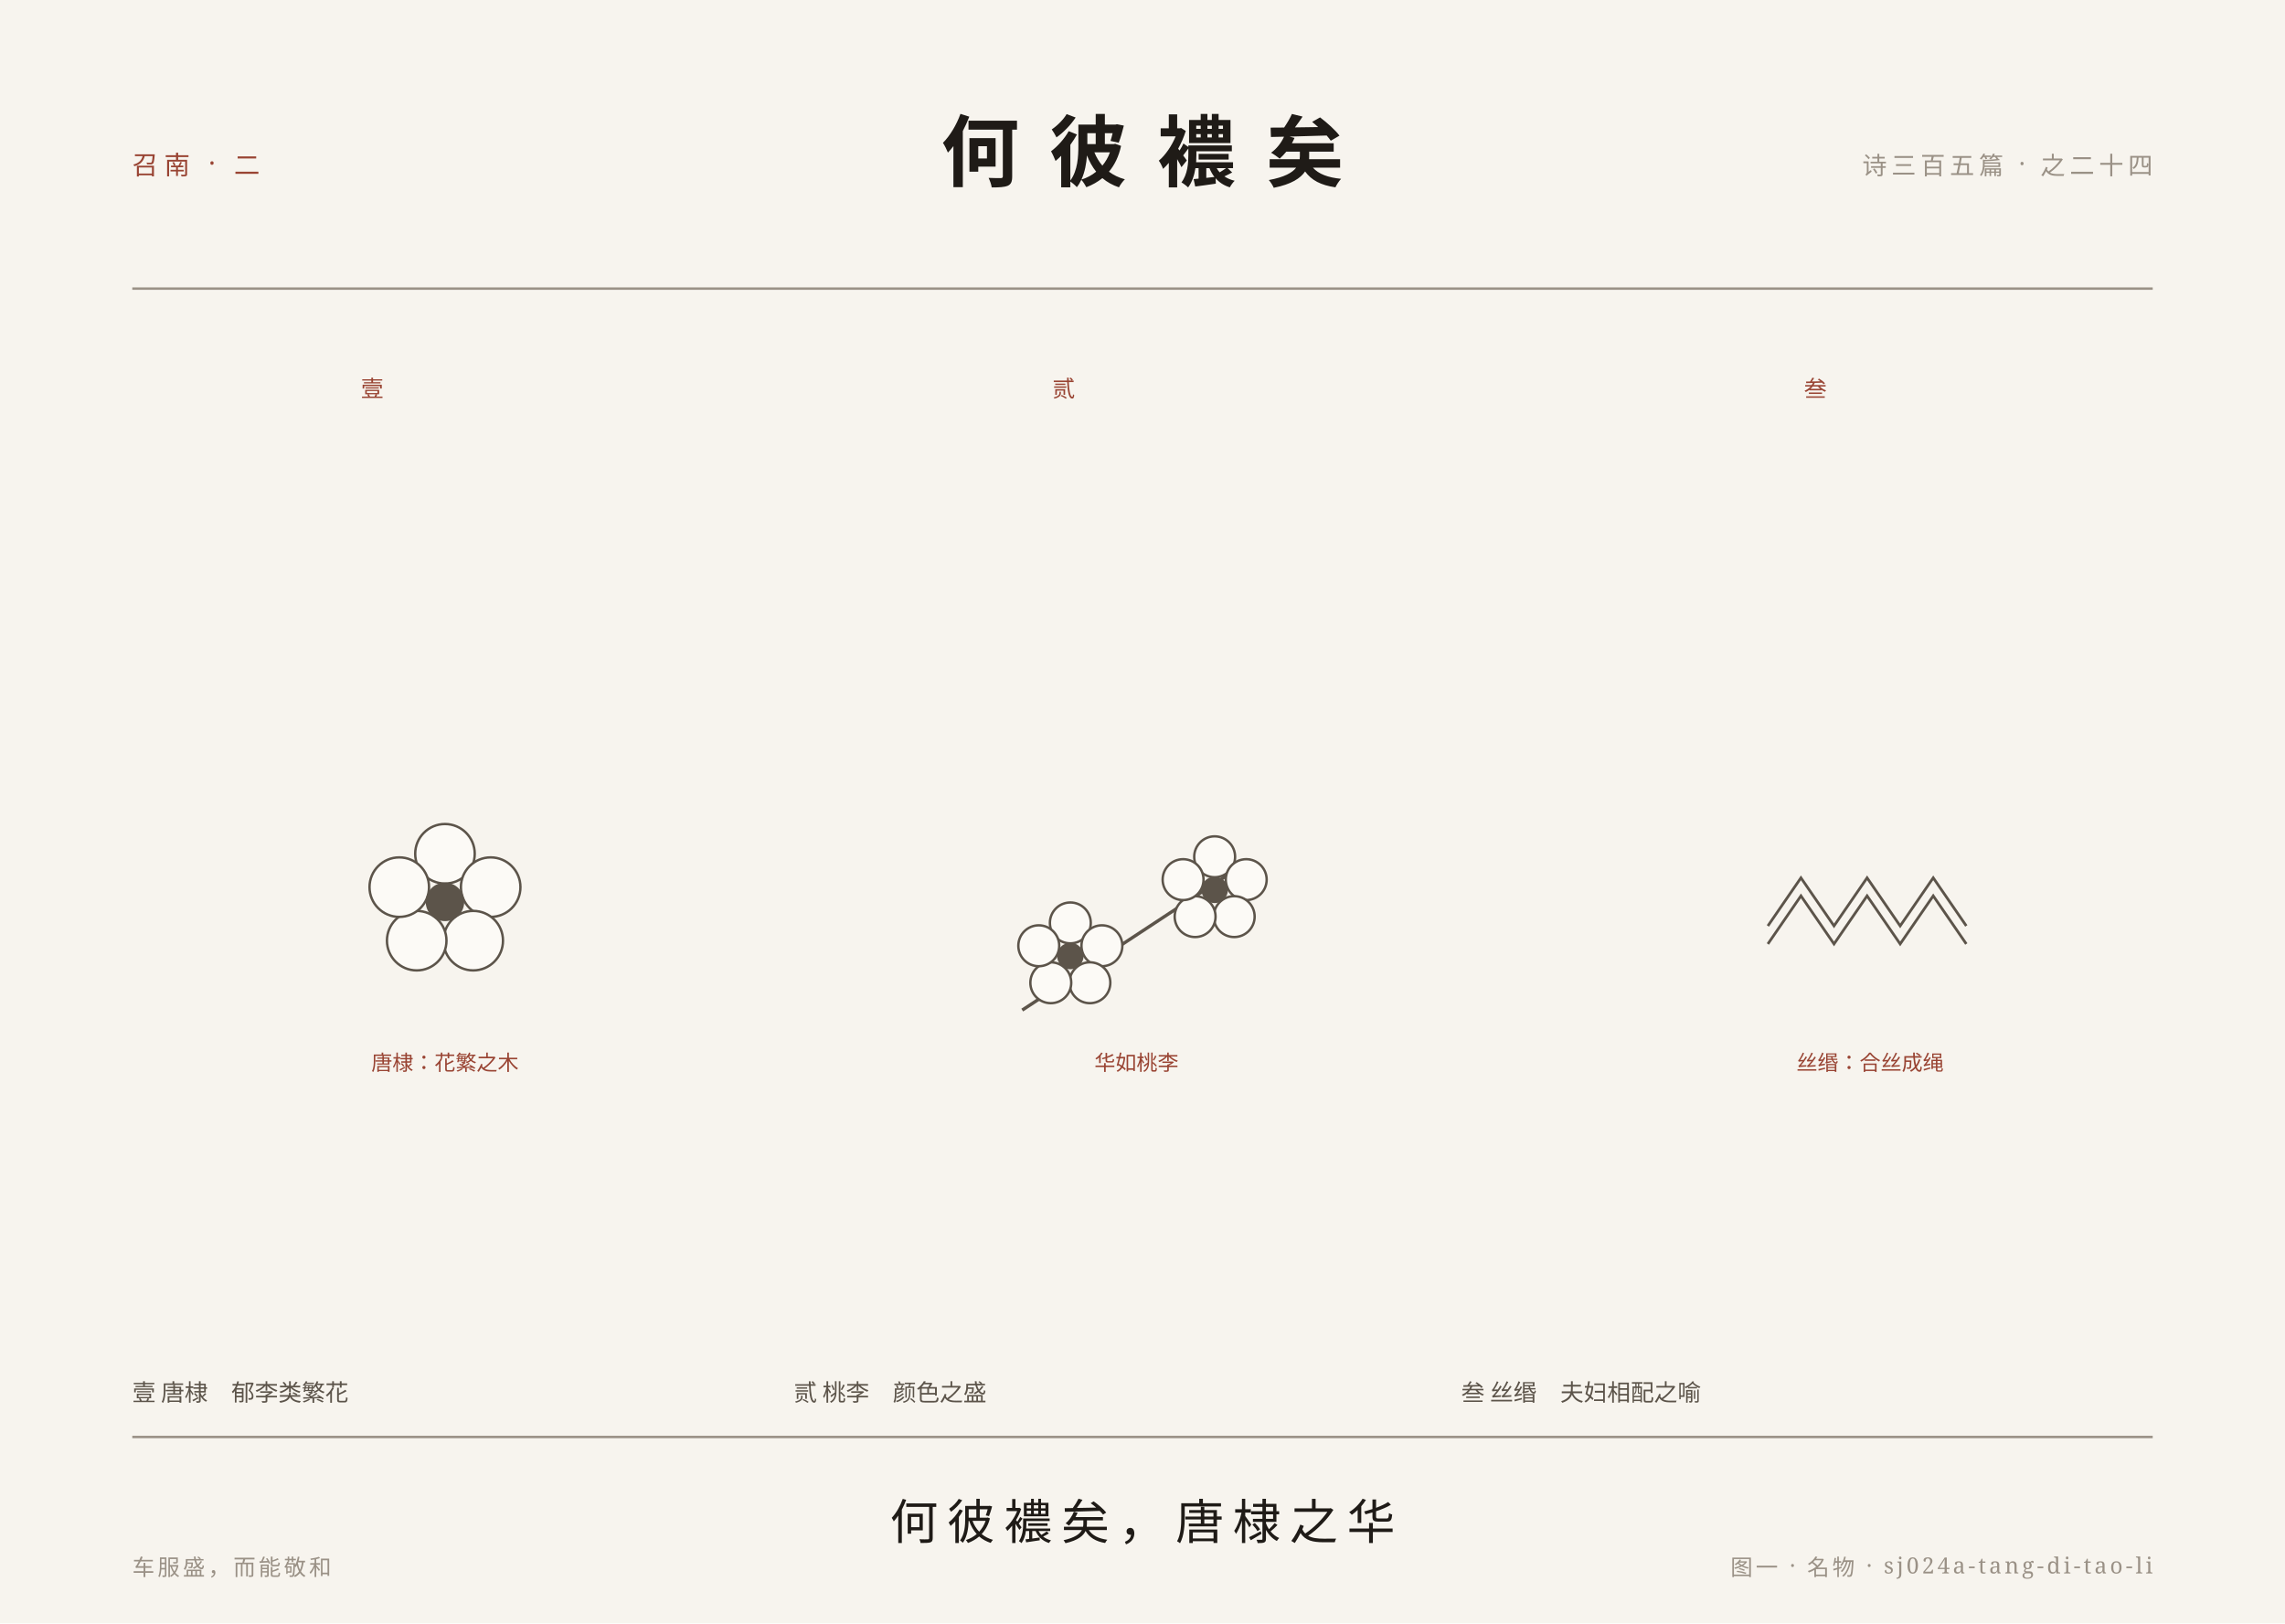
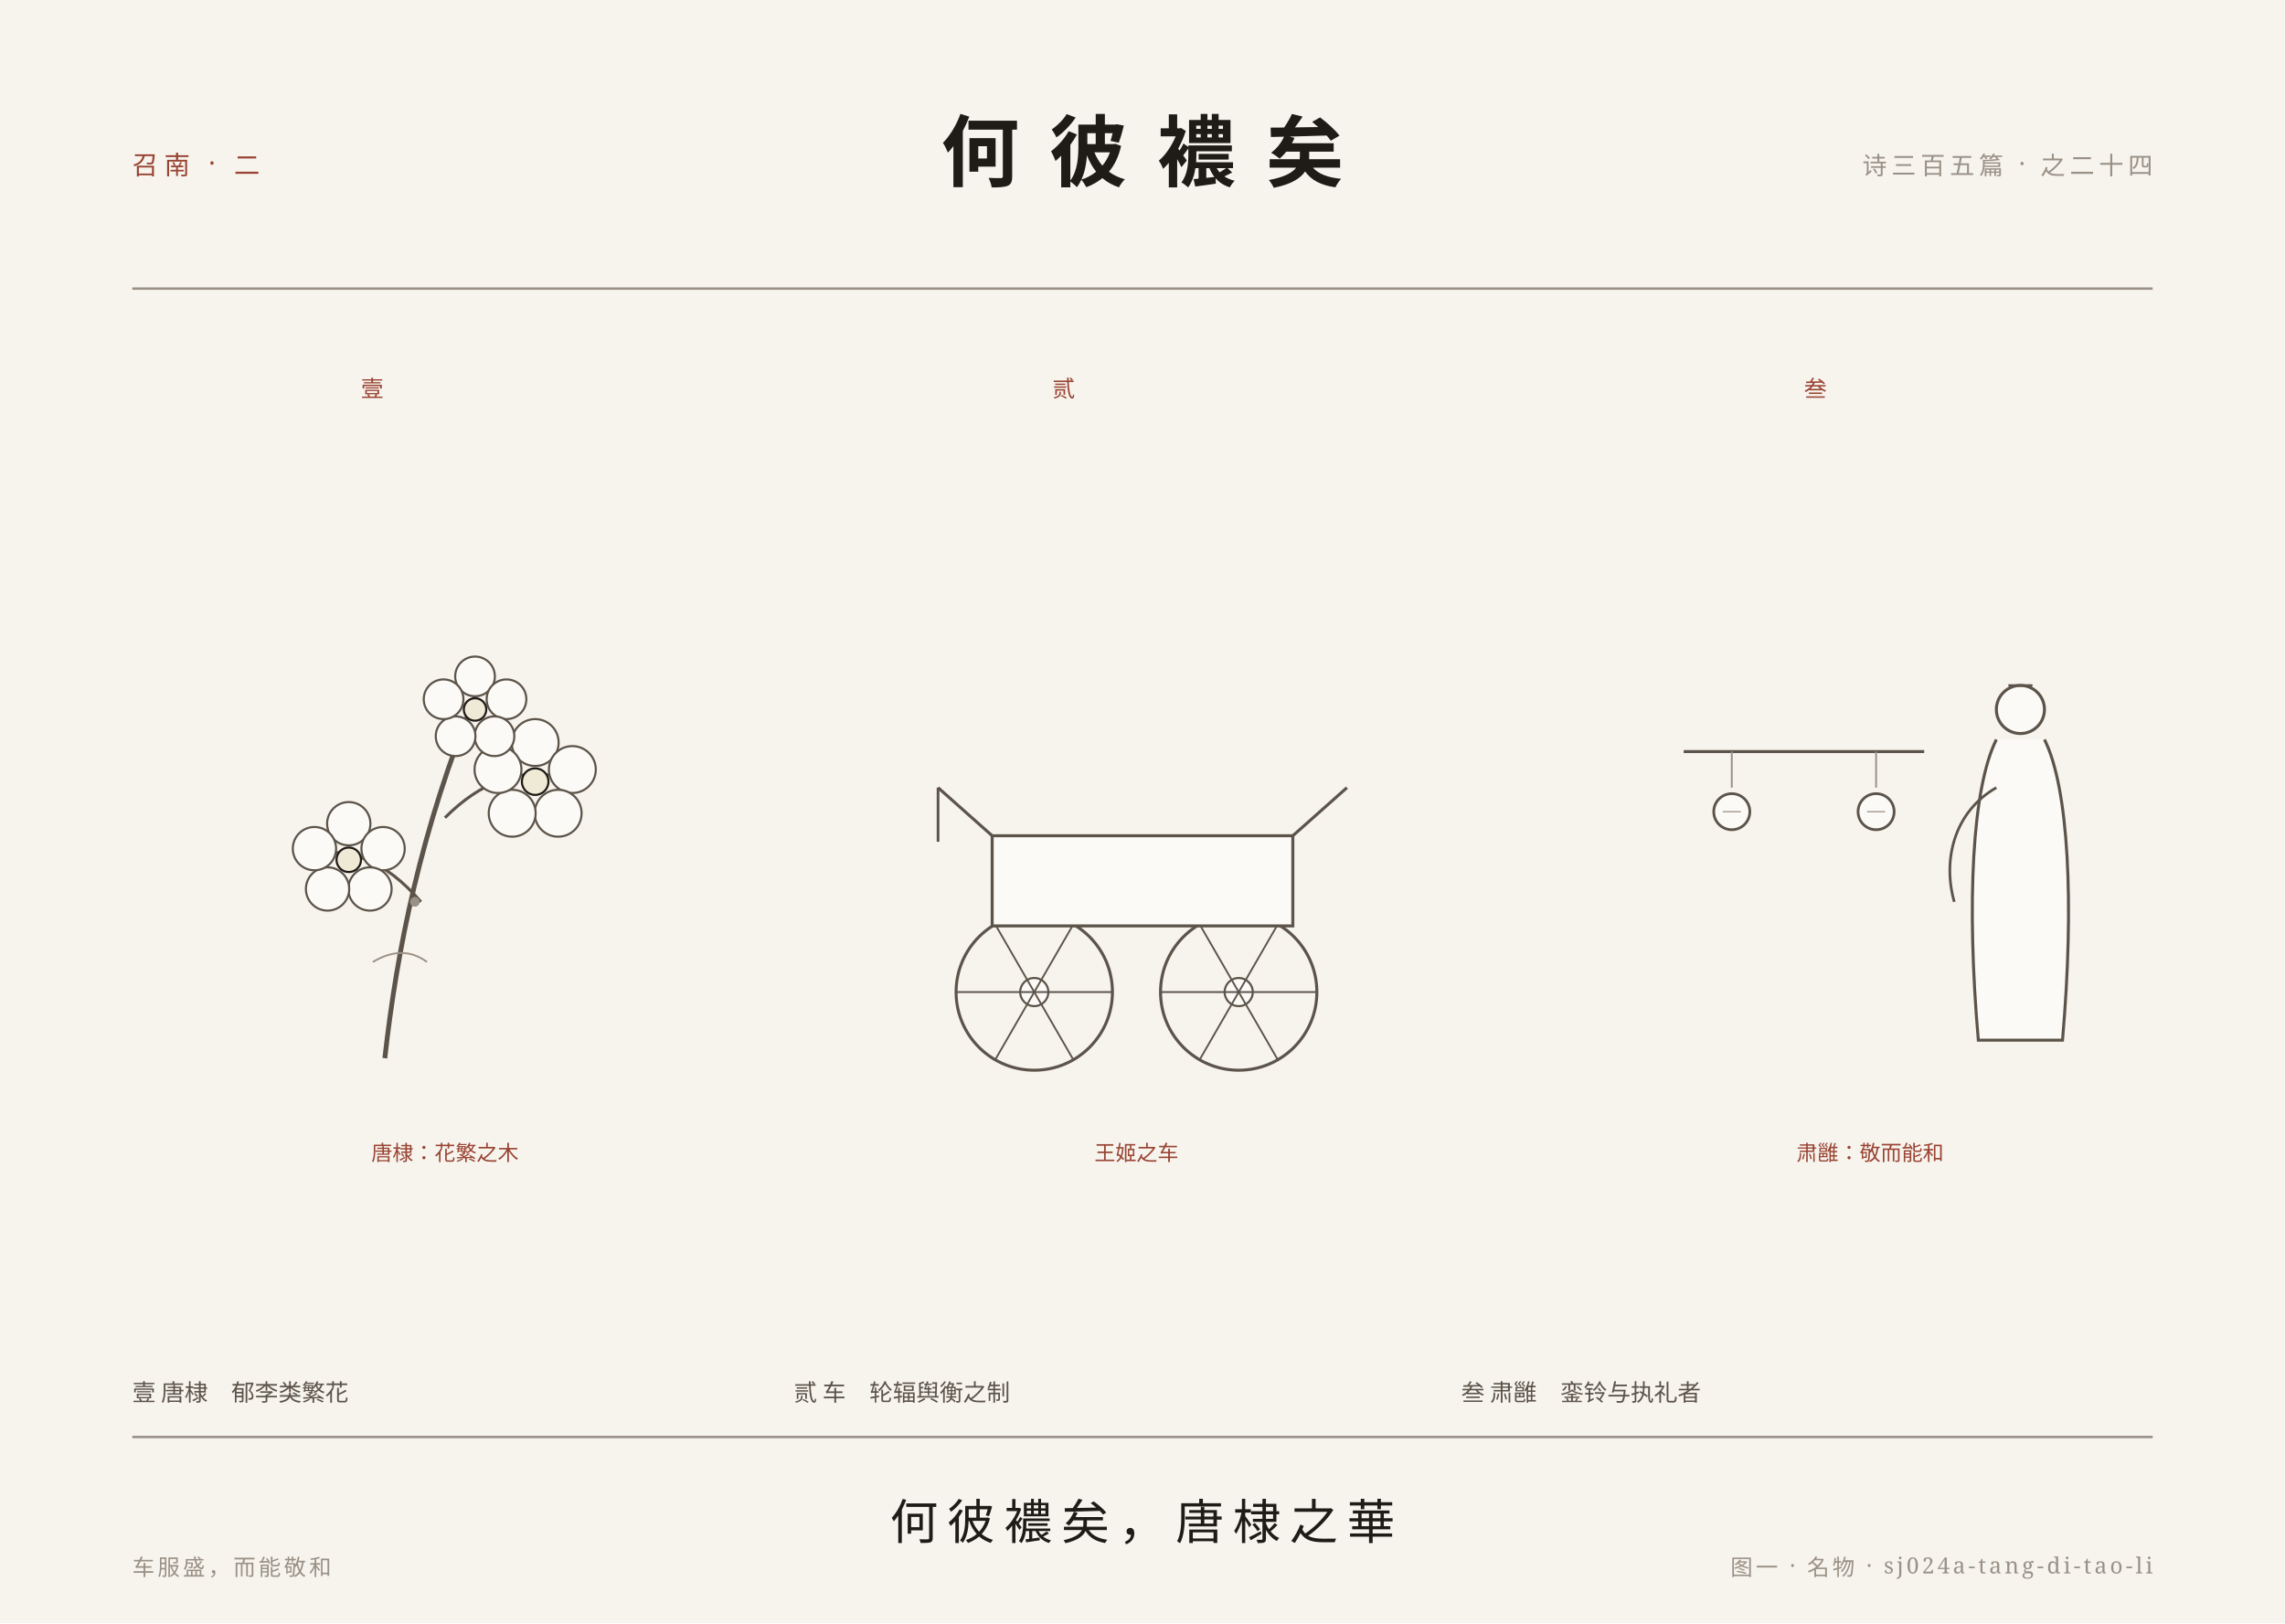
<svg xmlns="http://www.w3.org/2000/svg" viewBox="0 0 760 540" width="760" height="540" font-family="'Noto Serif SC','Songti SC',serif">
  <rect x="0" y="0" width="760" height="540" fill="#F7F4EE" />
  <text x="44" y="58" font-size="8.6" letter-spacing="2" fill="#994433">召南 · 二</text>
  <text x="380" y="60" text-anchor="middle" font-size="26" letter-spacing="10" fill="#1F1B17" font-weight="700">何彼襛矣</text>
  <text x="716" y="58" text-anchor="end" font-size="8.2" letter-spacing="1.5" fill="#9A9186">诗三百五篇 · 之二十四</text>
  <line x1="44" y1="96" x2="716" y2="96" stroke="#9A9186" stroke-width="0.8" />
  <text x="120" y="132" font-size="7.6" fill="#994433">壹</text>
  <text x="350" y="132" font-size="7.6" fill="#994433">贰</text>
  <text x="600" y="132" font-size="7.6" fill="#994433">叁</text>
-   <circle cx="148.0" cy="284.0" r="9.9" fill="#FCFAF6" stroke="#5C544A" stroke-width="0.8" />
-   <circle cx="163.2" cy="295.1" r="9.9" fill="#FCFAF6" stroke="#5C544A" stroke-width="0.8" />
-   <circle cx="157.4" cy="312.9" r="9.9" fill="#FCFAF6" stroke="#5C544A" stroke-width="0.8" />
-   <circle cx="138.6" cy="312.9" r="9.9" fill="#FCFAF6" stroke="#5C544A" stroke-width="0.8" />
-   <circle cx="132.8" cy="295.1" r="9.9" fill="#FCFAF6" stroke="#5C544A" stroke-width="0.8" />
-   <circle cx="148" cy="300" r="6.4" fill="#5C544A" />
-   <text x="148" y="356" text-anchor="middle" font-size="7.0" fill="#994433">唐棣：花繁之木</text>
-   <path d="M340,336 L416,286" stroke="#5C544A" stroke-width="1.1" fill="none" />
-   <circle cx="356.0" cy="307.0" r="6.8" fill="#FCFAF6" stroke="#5C544A" stroke-width="0.8" />
-   <circle cx="366.5" cy="314.6" r="6.8" fill="#FCFAF6" stroke="#5C544A" stroke-width="0.8" />
-   <circle cx="362.5" cy="326.9" r="6.8" fill="#FCFAF6" stroke="#5C544A" stroke-width="0.8" />
-   <circle cx="349.5" cy="326.9" r="6.8" fill="#FCFAF6" stroke="#5C544A" stroke-width="0.8" />
-   <circle cx="345.5" cy="314.6" r="6.8" fill="#FCFAF6" stroke="#5C544A" stroke-width="0.8" />
-   <circle cx="356" cy="318" r="4.4" fill="#5C544A" />
-   <circle cx="404.0" cy="285.0" r="6.8" fill="#FCFAF6" stroke="#5C544A" stroke-width="0.8" />
-   <circle cx="414.5" cy="292.6" r="6.8" fill="#FCFAF6" stroke="#5C544A" stroke-width="0.8" />
-   <circle cx="410.5" cy="304.9" r="6.8" fill="#FCFAF6" stroke="#5C544A" stroke-width="0.8" />
-   <circle cx="397.5" cy="304.9" r="6.8" fill="#FCFAF6" stroke="#5C544A" stroke-width="0.8" />
-   <circle cx="393.5" cy="292.6" r="6.8" fill="#FCFAF6" stroke="#5C544A" stroke-width="0.8" />
-   <circle cx="404" cy="296" r="4.4" fill="#5C544A" />
-   <text x="378" y="356" text-anchor="middle" font-size="7.0" fill="#994433">华如桃李</text>
-   <path d="M588.0,308.0 L599.0,292.0 L610.0,308.0 L621.0,292.0 L632.0,308.0 L643.0,292.0 L654.0,308.0" fill="none" stroke="#5C544A" stroke-width="0.9" />
-   <path d="M588.0,314.0 L599.0,298.0 L610.0,314.0 L621.0,298.0 L632.0,314.0 L643.0,298.0 L654.0,314.0" fill="none" stroke="#5C544A" stroke-width="0.9" />
-   <text x="622" y="356" text-anchor="middle" font-size="7.0" fill="#994433">丝缗：合丝成绳</text>
+   <path d="M128,352 C132,316 140,276 158,232" fill="none" stroke="#5C544A" stroke-width="1.6" />
+   <path d="M140,300 C128,286 116,282 104,284" fill="none" stroke="#5C544A" stroke-width="1" />
+   <path d="M148,272 C160,260 172,256 184,258" fill="none" stroke="#5C544A" stroke-width="1" />
+   <circle cx="138" cy="300" r="1.6" fill="#9A9186" stroke="#9A9186" stroke-width="0" />
+   <circle cx="116" cy="274" r="7.2" fill="#FCFAF6" stroke="#5C544A" stroke-width="0.7" />
+   <circle cx="127.413" cy="282.292" r="7.2" fill="#FCFAF6" stroke="#5C544A" stroke-width="0.7" />
+   <circle cx="123.053" cy="295.708" r="7.2" fill="#FCFAF6" stroke="#5C544A" stroke-width="0.7" />
+   <circle cx="108.947" cy="295.708" r="7.2" fill="#FCFAF6" stroke="#5C544A" stroke-width="0.7" />
+   <circle cx="104.587" cy="282.292" r="7.2" fill="#FCFAF6" stroke="#5C544A" stroke-width="0.7" />
+   <circle cx="116" cy="286" r="4.08" fill="#EFEAD6" stroke="#1F1B17" stroke-width="0.7" />
+   <circle cx="178" cy="247" r="7.8" fill="#FCFAF6" stroke="#5C544A" stroke-width="0.7" />
+   <circle cx="190.364" cy="255.983" r="7.8" fill="#FCFAF6" stroke="#5C544A" stroke-width="0.7" />
+   <circle cx="185.641" cy="270.517" r="7.8" fill="#FCFAF6" stroke="#5C544A" stroke-width="0.7" />
+   <circle cx="170.359" cy="270.517" r="7.8" fill="#FCFAF6" stroke="#5C544A" stroke-width="0.7" />
+   <circle cx="165.636" cy="255.983" r="7.8" fill="#FCFAF6" stroke="#5C544A" stroke-width="0.7" />
+   <circle cx="178" cy="260" r="4.42" fill="#EFEAD6" stroke="#1F1B17" stroke-width="0.7" />
+   <circle cx="158" cy="225" r="6.6" fill="#FCFAF6" stroke="#5C544A" stroke-width="0.7" />
+   <circle cx="168.462" cy="232.601" r="6.6" fill="#FCFAF6" stroke="#5C544A" stroke-width="0.7" />
+   <circle cx="164.466" cy="244.899" r="6.6" fill="#FCFAF6" stroke="#5C544A" stroke-width="0.7" />
+   <circle cx="151.534" cy="244.899" r="6.6" fill="#FCFAF6" stroke="#5C544A" stroke-width="0.7" />
+   <circle cx="147.538" cy="232.601" r="6.6" fill="#FCFAF6" stroke="#5C544A" stroke-width="0.7" />
+   <circle cx="158" cy="236" r="3.74" fill="#EFEAD6" stroke="#1F1B17" stroke-width="0.7" />
+   <path d="M124,320 q10,-6 18,0" fill="none" stroke="#9A9186" stroke-width="0.6" />
+   <text x="148" y="386" text-anchor="middle" font-size="7" fill="#994433">唐棣：花繁之木</text>
+   <circle cx="344" cy="330" r="26" fill="none" stroke="#5C544A" stroke-width="1" />
+   <circle cx="344" cy="330" r="4.68" fill="#FCFAF6" stroke="#5C544A" stroke-width="0.7" />
+   <line x1="344" y1="330" x2="370" y2="330" stroke="#5C544A" stroke-width="0.6" />
+   <line x1="344" y1="330" x2="357" y2="352.517" stroke="#5C544A" stroke-width="0.6" />
+   <line x1="344" y1="330" x2="331" y2="352.517" stroke="#5C544A" stroke-width="0.6" />
+   <line x1="344" y1="330" x2="318" y2="330" stroke="#5C544A" stroke-width="0.6" />
+   <line x1="344" y1="330" x2="331" y2="307.483" stroke="#5C544A" stroke-width="0.6" />
+   <line x1="344" y1="330" x2="357" y2="307.483" stroke="#5C544A" stroke-width="0.6" />
+   <circle cx="412" cy="330" r="26" fill="none" stroke="#5C544A" stroke-width="1" />
+   <circle cx="412" cy="330" r="4.68" fill="#FCFAF6" stroke="#5C544A" stroke-width="0.7" />
+   <line x1="412" y1="330" x2="438" y2="330" stroke="#5C544A" stroke-width="0.6" />
+   <line x1="412" y1="330" x2="425" y2="352.517" stroke="#5C544A" stroke-width="0.6" />
+   <line x1="412" y1="330" x2="399" y2="352.517" stroke="#5C544A" stroke-width="0.6" />
+   <line x1="412" y1="330" x2="386" y2="330" stroke="#5C544A" stroke-width="0.6" />
+   <line x1="412" y1="330" x2="399" y2="307.483" stroke="#5C544A" stroke-width="0.6" />
+   <line x1="412" y1="330" x2="425" y2="307.483" stroke="#5C544A" stroke-width="0.6" />
+   <rect x="330" y="278" width="100" height="30" fill="#FCFAF6" stroke="#5C544A" stroke-width="1" />
+   <line x1="330" y1="278" x2="312" y2="262" stroke="#5C544A" stroke-width="1" />
+   <line x1="430" y1="278" x2="448" y2="262" stroke="#5C544A" stroke-width="1" />
+   <path d="M312,262 L312,280" fill="none" stroke="#5C544A" stroke-width="0.9" />
+   <text x="378" y="386" text-anchor="middle" font-size="7" fill="#994433">王姬之车</text>
+   <line x1="560" y1="250" x2="640" y2="250" stroke="#5C544A" stroke-width="1" />
+   <line x1="576" y1="250" x2="576" y2="262" stroke="#9A9186" stroke-width="0.6" />
+   <circle cx="576" cy="270" r="6" fill="#FCFAF6" stroke="#5C544A" stroke-width="0.9" />
+   <line x1="573" y1="270" x2="579" y2="270" stroke="#9A9186" stroke-width="0.4" />
+   <line x1="624" y1="250" x2="624" y2="262" stroke="#9A9186" stroke-width="0.6" />
+   <circle cx="624" cy="270" r="6" fill="#FCFAF6" stroke="#5C544A" stroke-width="0.9" />
+   <line x1="621" y1="270" x2="627" y2="270" stroke="#9A9186" stroke-width="0.4" />
+   <circle cx="672" cy="236" r="8" fill="#FCFAF6" stroke="#5C544A" stroke-width="1" />
+   <line x1="668" y1="228" x2="676" y2="228" stroke="#5C544A" stroke-width="0.8" />
+   <path d="M664,246 C656,262 654,300 658,346 L686,346 C690,300 688,262 680,246" fill="#FCFAF6" stroke="#5C544A" stroke-width="1" />
+   <path d="M664,262 C650,270 646,286 650,300" fill="none" stroke="#5C544A" stroke-width="0.9" />
+   <text x="622" y="386" text-anchor="middle" font-size="7" fill="#994433">肃雝：敬而能和</text>
  <text x="44" y="466" font-size="7.8" fill="#5C544A">壹 唐棣　郁李类繁花</text>
-   <text x="264" y="466" font-size="7.8" fill="#5C544A">贰 桃李　颜色之盛</text>
-   <text x="486" y="466" font-size="7.8" fill="#5C544A">叁 丝缗　夫妇相配之喻</text>
+   <text x="264" y="466" font-size="7.8" fill="#5C544A">贰 车　轮辐舆衡之制</text>
+   <text x="486" y="466" font-size="7.8" fill="#5C544A">叁 肃雝　銮铃与执礼者</text>
  <line x1="44" y1="478" x2="716" y2="478" stroke="#9A9186" stroke-width="0.8" />
-   <text x="380" y="512" text-anchor="middle" font-size="16" letter-spacing="3" fill="#1F1B17">何彼襛矣，唐棣之华</text>
+   <text x="380" y="512" text-anchor="middle" font-size="16" letter-spacing="3" fill="#1F1B17">何彼襛矣，唐棣之華</text>
  <text x="44" y="524" font-size="7.4" letter-spacing="1" fill="#9A9186">车服盛，而能敬和</text>
  <text x="716" y="524" text-anchor="end" font-size="7.4" letter-spacing="1" fill="#9A9186">图一 · 名物 · sj024a-tang-di-tao-li</text>
</svg>
